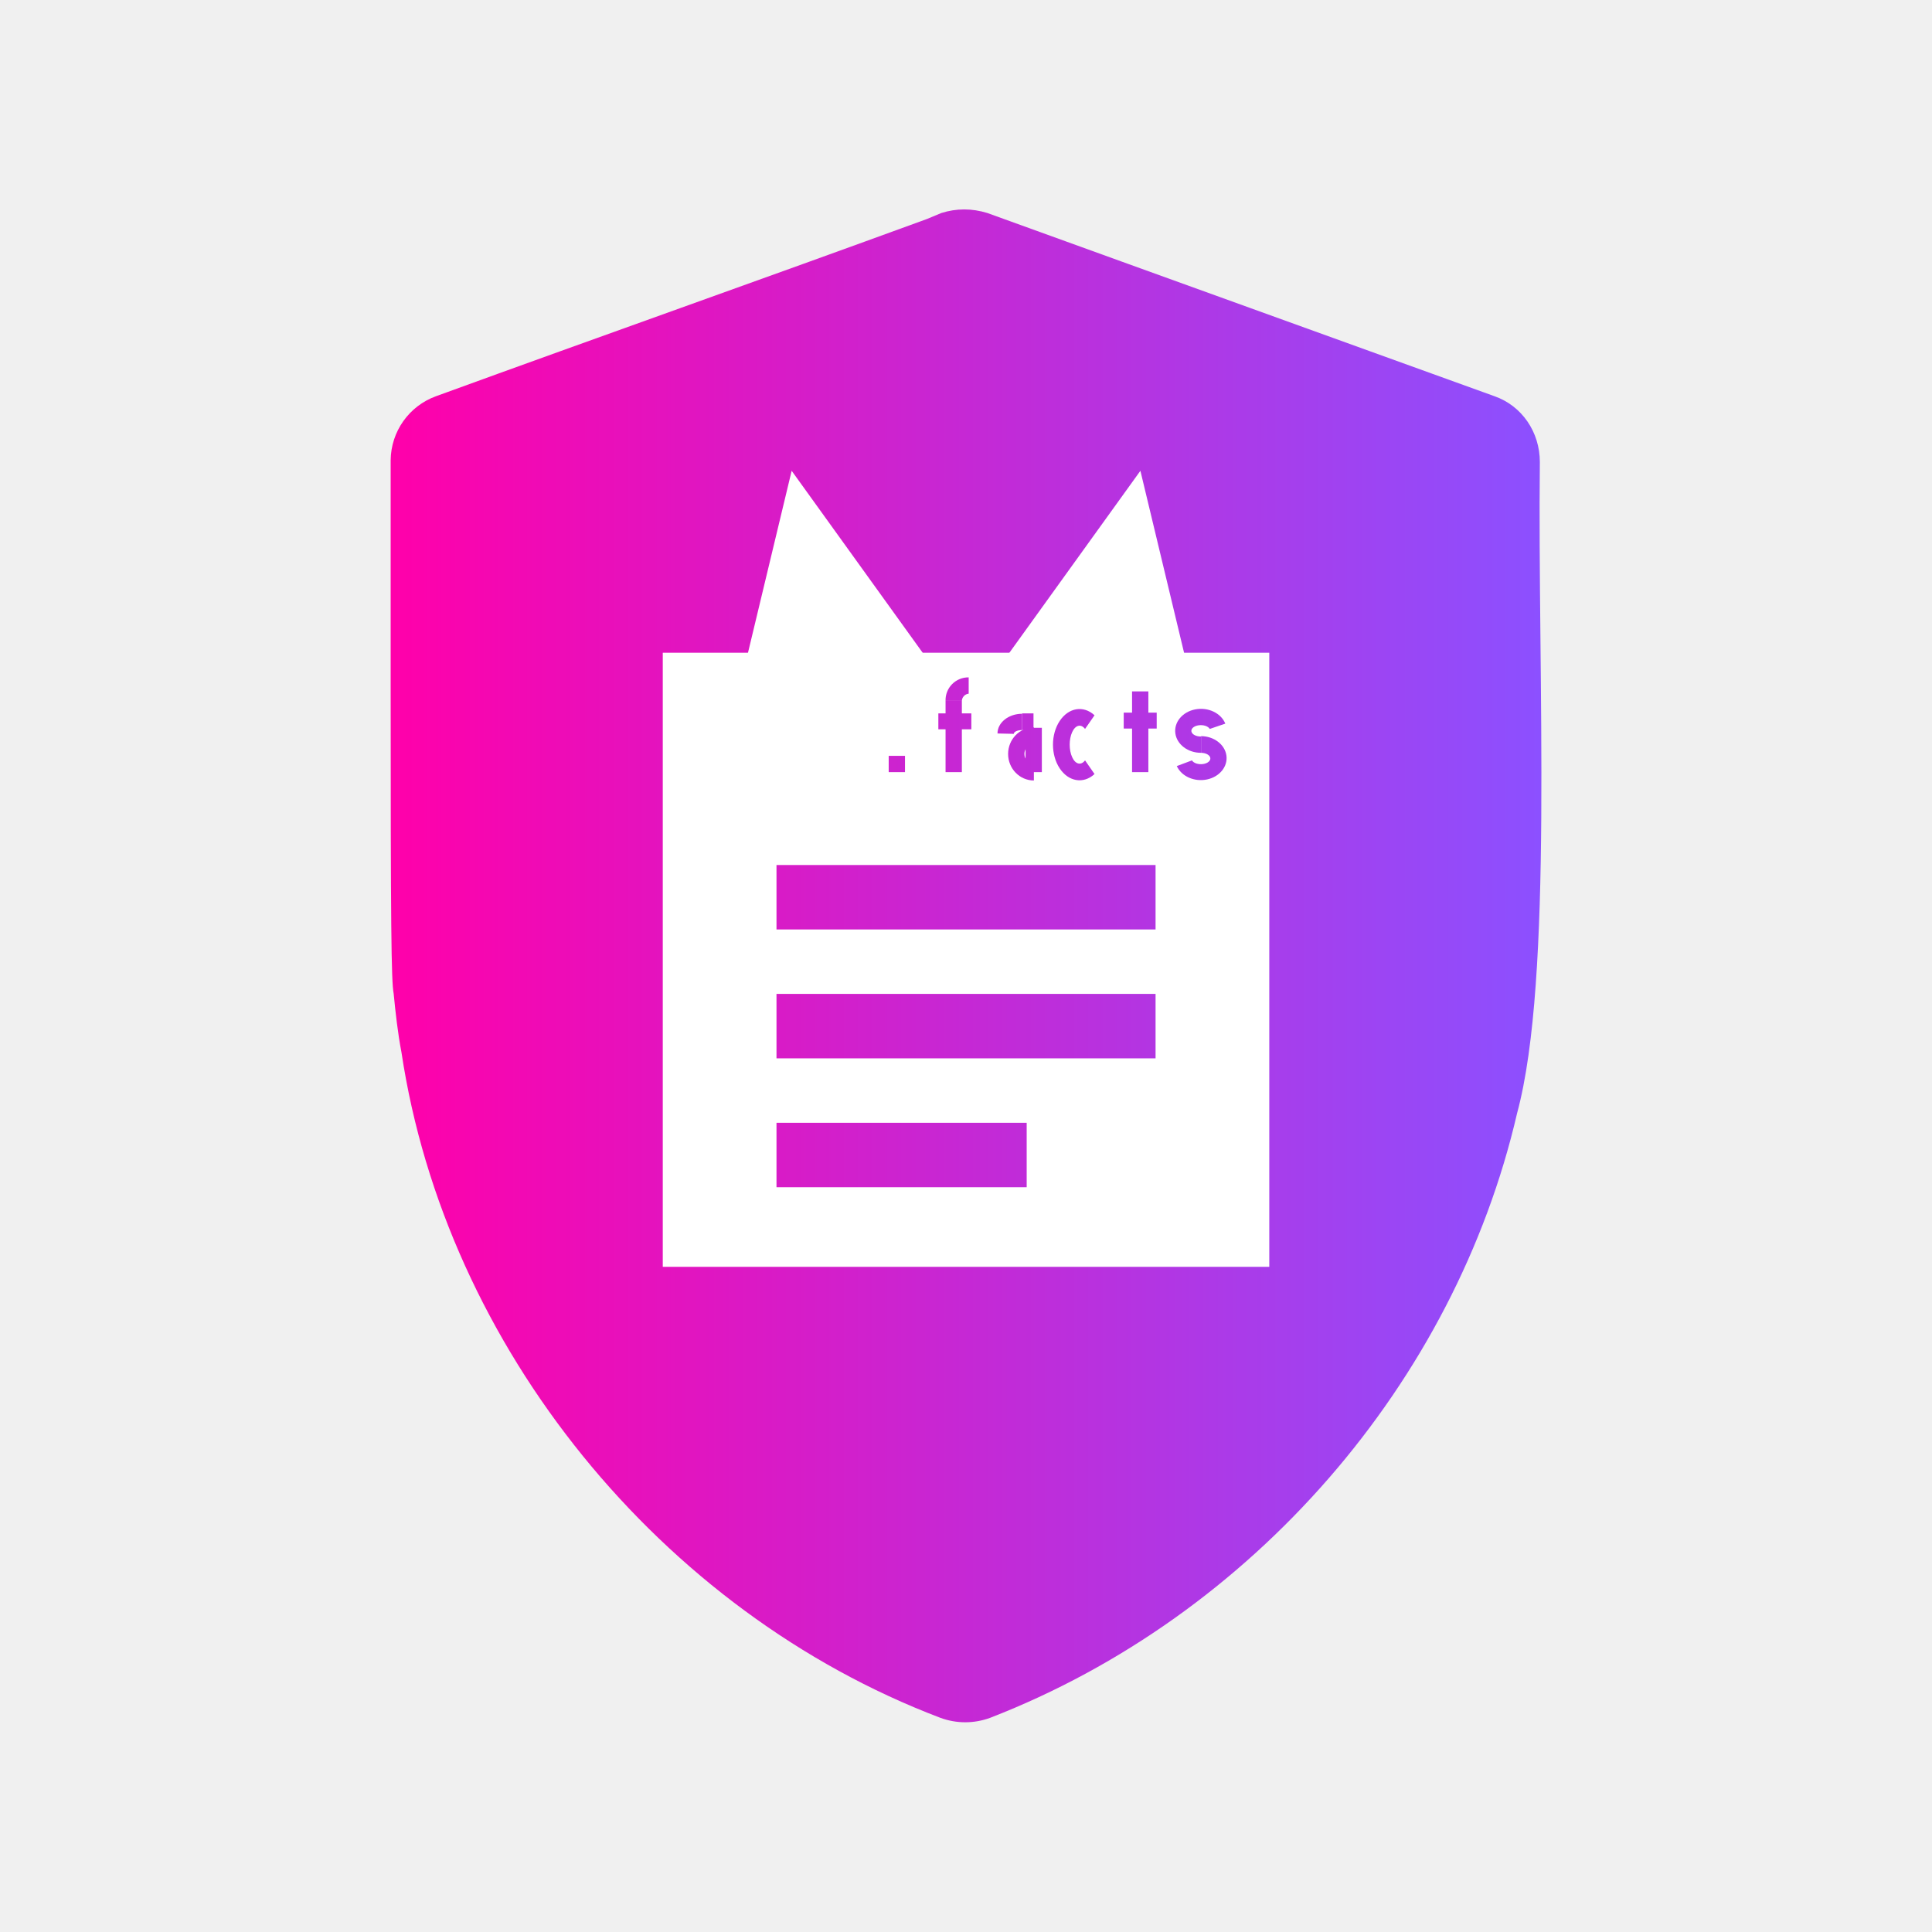
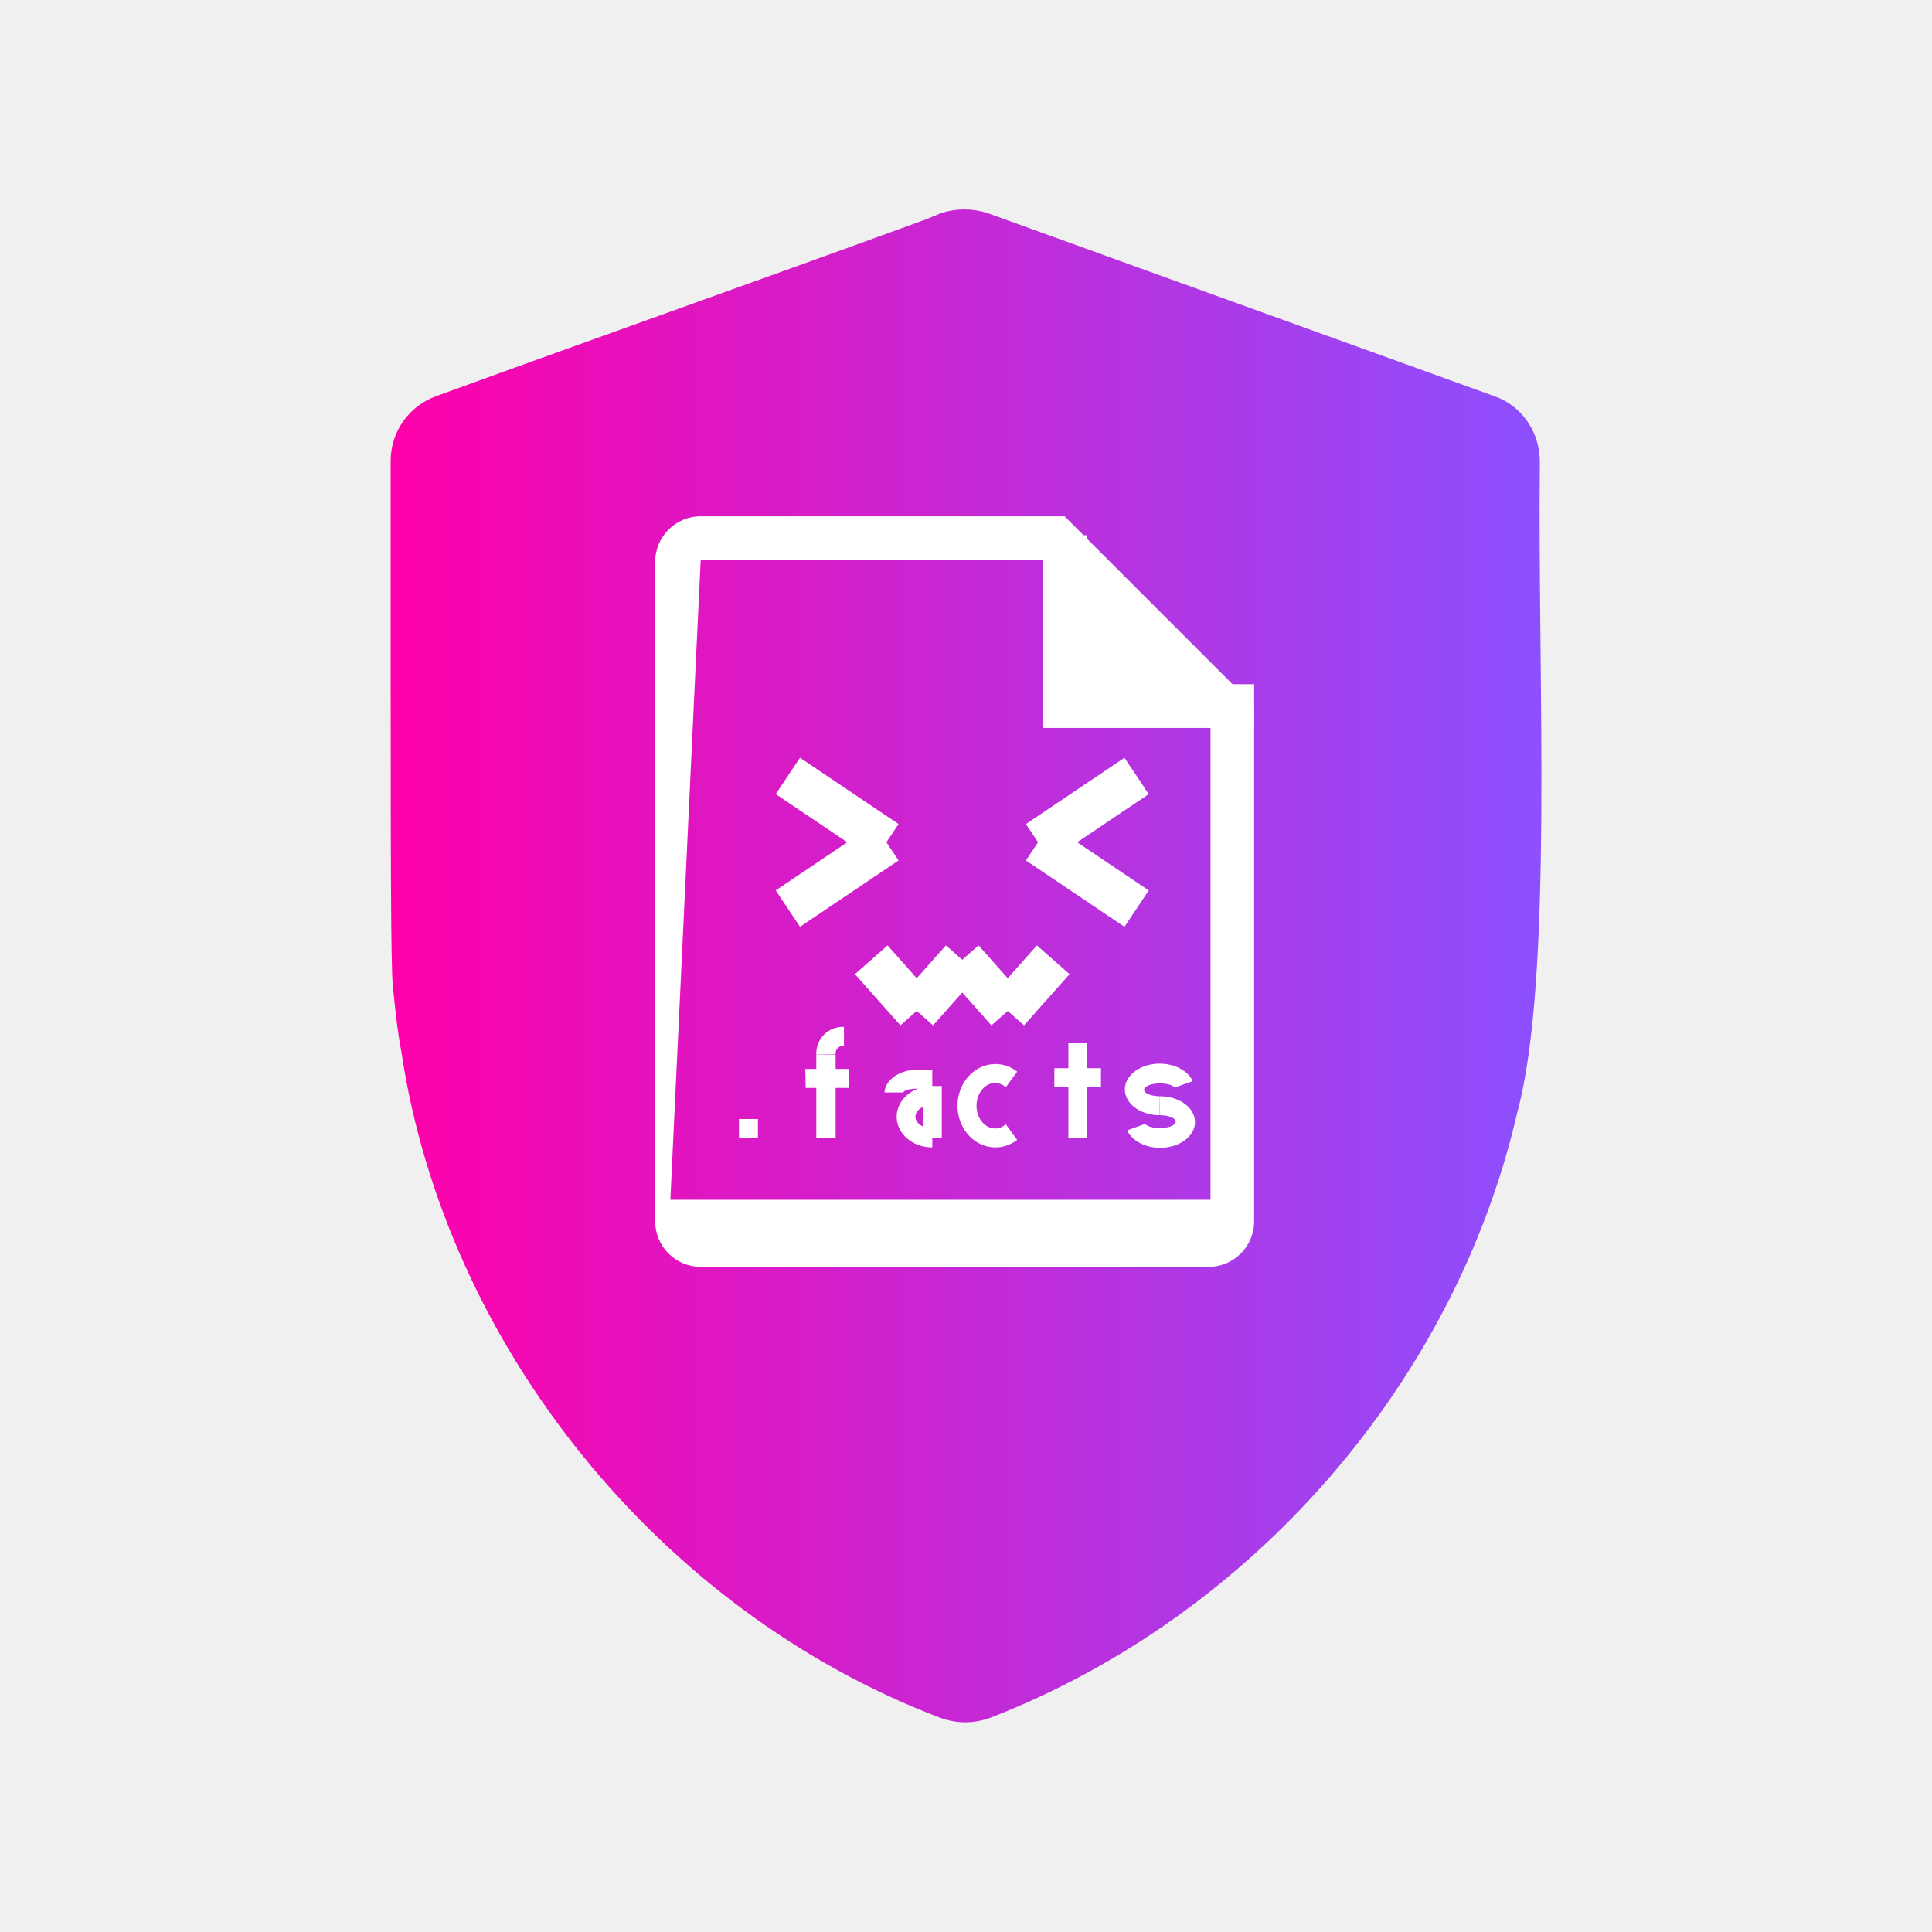
<svg xmlns="http://www.w3.org/2000/svg" viewBox="-6.527 2.221 32.279 32.279" role="img" aria-label="Socket facts">
  <defs>
    <linearGradient id="socket-brand-gradient" x1="0" y1="0" x2="1" y2="0">
      <stop offset="0%" stop-color="#ff00aa" />
      <stop offset="100%" stop-color="#8c50ff" />
    </linearGradient>
  </defs>
  <path data-socket-layer="shield" fill="url(#socket-brand-gradient)" d="M18.44 8.84c.46.16.76.6.76 1.1-.04 3.58.23 8.63-.38 10.88-1.04 4.5-4.42 8.4-8.8 10.1a1.2 1.2 0 0 1-.84 0C4.52 29.15.92 24.73.18 19.8c-.06-.31-.1-.67-.13-.98-.04-.2-.05-1.14-.05-5.17V9.91a1.15 1.15 0 0 1 .76-1.07c2.8-1.02 5.38-1.93 8.2-2.96l.24-.1q.38-.12.77 0l2.24.81z" />
  <g data-socket-layer="glyph" transform="translate(2.013 9.2) scale(0.63333)">
-     <defs>
-       <mask id="glyph-cut-0" maskUnits="userSpaceOnUse" x="0" y="0" width="24" height="24">
-         <rect width="24" height="24" fill="#ffffff" />
-         <path fill="#000000" d="M9.96 9.35h.43v-.43h-.43Z" />
-         <path fill="#000000" d="M11.46 7.47a.6.6 0 0 1 .61-.62v.43a.2.2 0 0 0-.18.19Z" />
-         <path fill="#000000" d="M11.46 7.47v1.88h.43V7.47Z" />
-         <path fill="#000000" d="M11.27 8.22h.87V7.8h-.87Z" />
-         <path fill="#000000" d="M13.57 8.18v1.17H14V8.18Z" />
-         <path fill="#000000" d="M13.79 9.57a.68.7 0 0 1 0-1.4v.44a.25.26 0 0 0 0 .52Z" />
-         <path fill="#000000" d="M12.83 8.33a.65.52 0 0 1 .65-.52v.43a.22.1 0 0 0-.22.1Z" />
-         <path fill="#000000" d="M13.48 8.24h.3V7.8h-.3Z" />
-         <path fill="#000000" d="M15.39 9.4a.7.94 0 1 1 0-1.55l-.25.36a.26.5 0 1 0 0 .83Z" />
-         <path fill="#000000" d="M16.38 7.22v2.13h.43V7.22Z" />
-         <path fill="#000000" d="M16.16 8.2h.87v-.42h-.87Z" />
-         <path fill="#000000" d="M18.84 8.07a.68.58 0 1 0-.64.77v-.43a.25.15 0 1 1 .23-.2Z" />
-         <path fill="#000000" d="M18.2 8.4a.68.58 0 1 1-.64.79l.4-.15a.25.15 0 1 0 .24-.2Z" />
-         <path fill="#000000" d="M7 11.8h10v1.7H7Zm0 3.4h10v1.7H7Zm0 3.4h6.6v1.7H7Z" />
-       </mask>
-     </defs>
-     <g mask="url(#glyph-cut-0)">
-       <path fill="#ffffff" fill-rule="evenodd" d="M4 6.2h16v16.2H4Z" />
-     </g>
-     <path fill="#ffffff" fill-rule="evenodd" d="m6.2 6.4 1.2-5 3.6 5Zm11.6 0-1.2-5-3.6 5Z" />
+     <path fill="#ffffff" fill-rule="evenodd" d="M5 2.6h9.6l5 5v13.6a1.2 1.2 0 0 1-1.2 1.2H5a1.2 1.2 0 0 1-1.2-1.2V3.8A1.2 1.2 0 0 1 5 2.6m0 1.15h9.03v4.43h4.42v12.45H4.2Z" />
+     <path fill="#ffffff" fill-rule="evenodd" d="M14.03 3.1v4.5h1.15V3.1Z" />
+     <path fill="#ffffff" fill-rule="evenodd" d="M14.05 8.18h5.55V7.03h-5.55Z" />
+     <path fill="#ffffff" fill-rule="evenodd" d="m6.98 9.93 2.6 1.75.64-.96-2.6-1.75Z" />
+     <path fill="#ffffff" fill-rule="evenodd" d="m9.58 10.72-2.6 1.75.64.96 2.6-1.75Z" />
+     <path fill="#ffffff" fill-rule="evenodd" d="m16.18 8.97-2.6 1.75.64.96 2.6-1.75Z" />
+     <path fill="#ffffff" fill-rule="evenodd" d="m13.58 11.68 2.6 1.75.64-.96-2.6-1.75Z" />
+     <path fill="#ffffff" fill-rule="evenodd" d="m9.07 14.68 1.2 1.35.86-.76-1.2-1.35Z" />
+     <path fill="#ffffff" fill-rule="evenodd" d="m11.13 16.03 1.2-1.35-.86-.76-1.2 1.35Z" />
+     <path fill="#ffffff" fill-rule="evenodd" d="m11.47 14.68 1.2 1.35.86-.76-1.2-1.35Z" />
+     <path fill="#ffffff" fill-rule="evenodd" d="m13.53 16.03 1.2-1.35-.86-.76-1.2 1.35Z" />
+     <path fill="#ffffff" fill-rule="evenodd" d="M6.01 19h.5v-.5h-.5Z" />
+     <path fill="#ffffff" fill-rule="evenodd" d="M8.05 16.8a.7.7 0 0 1 .73-.73v.5a.2.2 0 0 0-.22.22Z" />
+     <path fill="#ffffff" fill-rule="evenodd" d="M8.05 16.8V19h.51v-2.2Z" />
+     <path fill="#ffffff" fill-rule="evenodd" d="M7.77 17.68h1.15v-.5H7.76Z" />
+     <path fill="#ffffff" fill-rule="evenodd" d="M10.86 17.63V19h.5v-1.37Z" />
+     <path fill="#ffffff" fill-rule="evenodd" d="M11.11 19.25a.94.81 0 0 1 0-1.62v.5a.43.3 0 0 0 0 .62Z" />
+     <path fill="#ffffff" fill-rule="evenodd" d="M9.85 17.8a.87.62 0 0 1 .86-.6v.5a.36.1 0 0 0-.36.1Z" />
+     <path fill="#ffffff" fill-rule="evenodd" d="M10.71 17.7h.4v-.5h-.4Z" />
+     <path fill="#ffffff" fill-rule="evenodd" d="M13.35 19.05a1 1.1 0 1 1 0-1.8l-.3.41a.49.6 0 1 0 0 .98Z" />
+     <path fill="#ffffff" fill-rule="evenodd" d="M14.7 16.5V19h.5v-2.5Z" />
+     <path fill="#ffffff" fill-rule="evenodd" d="M14.33 17.66h1.23v-.5h-1.23Z" />
+     <path fill="#ffffff" fill-rule="evenodd" d="M17.98 17.5a.92.68 0 1 0-.87.9v-.5a.42.17 0 1 1 .4-.23Z" />
+     <path fill="#ffffff" fill-rule="evenodd" d="M17.11 17.9a.92.68 0 1 1-.86.9l.47-.17a.42.17 0 1 0 .4-.23Z" />
  </g>
</svg>
